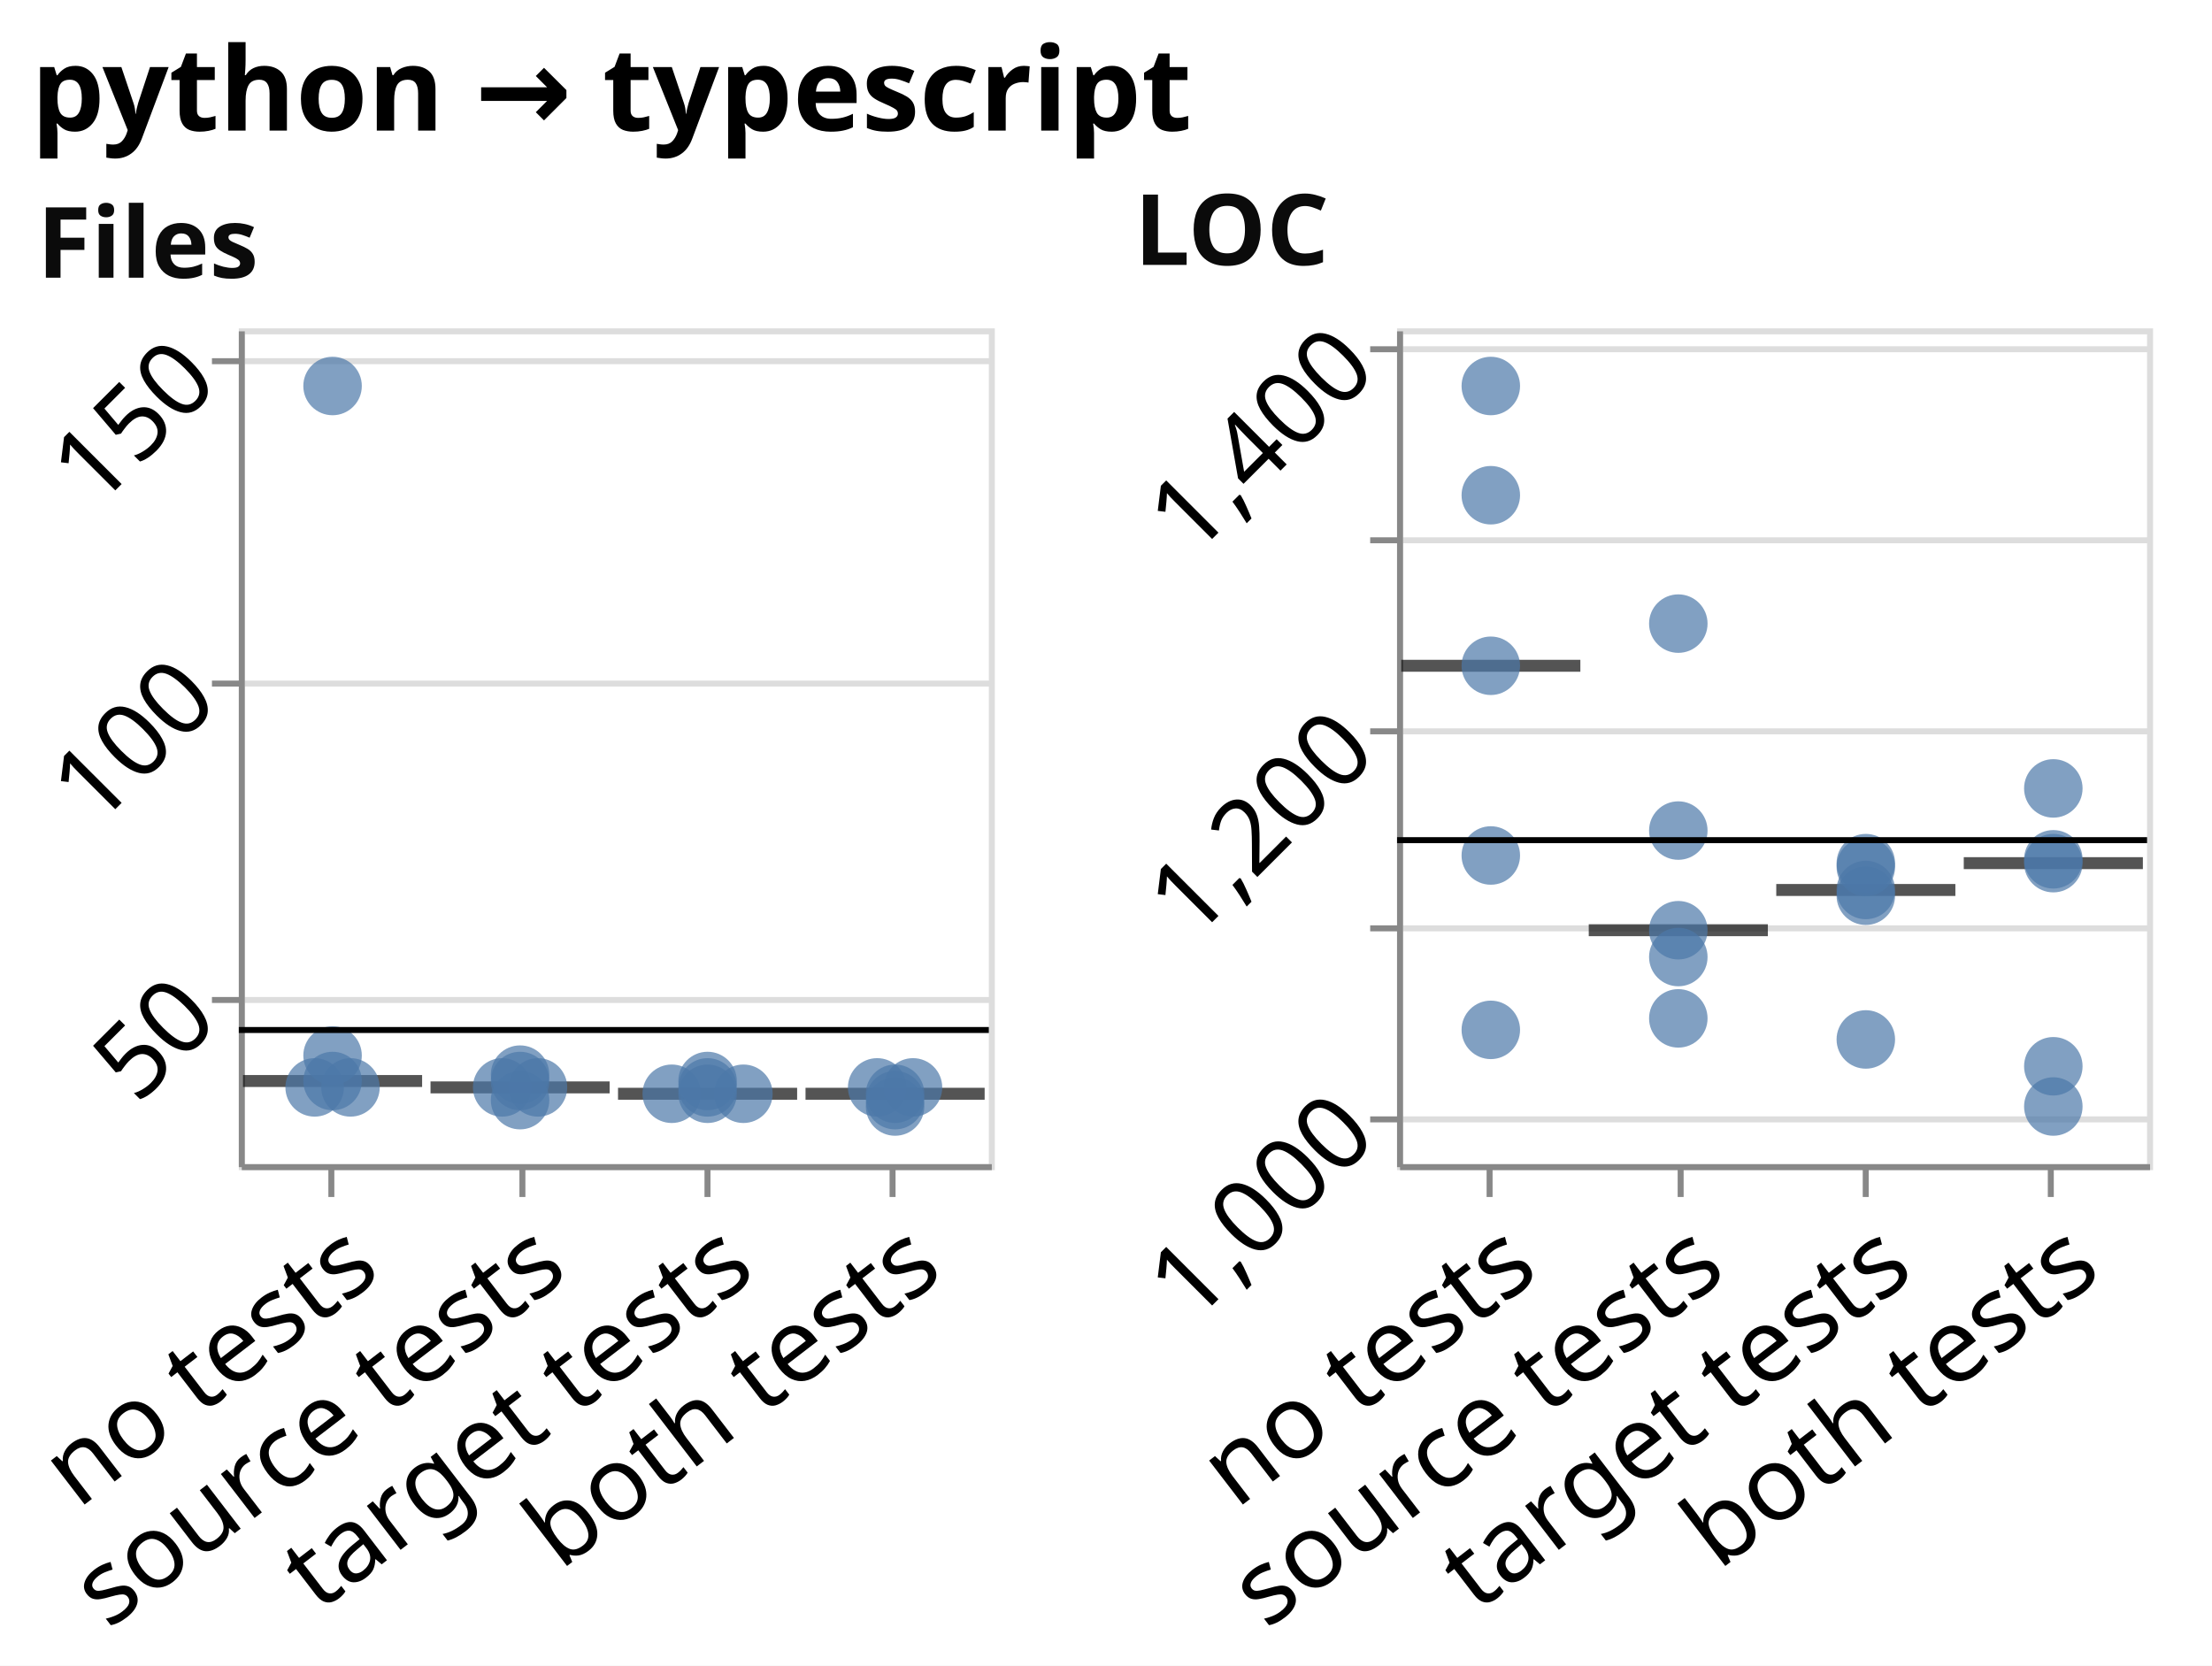
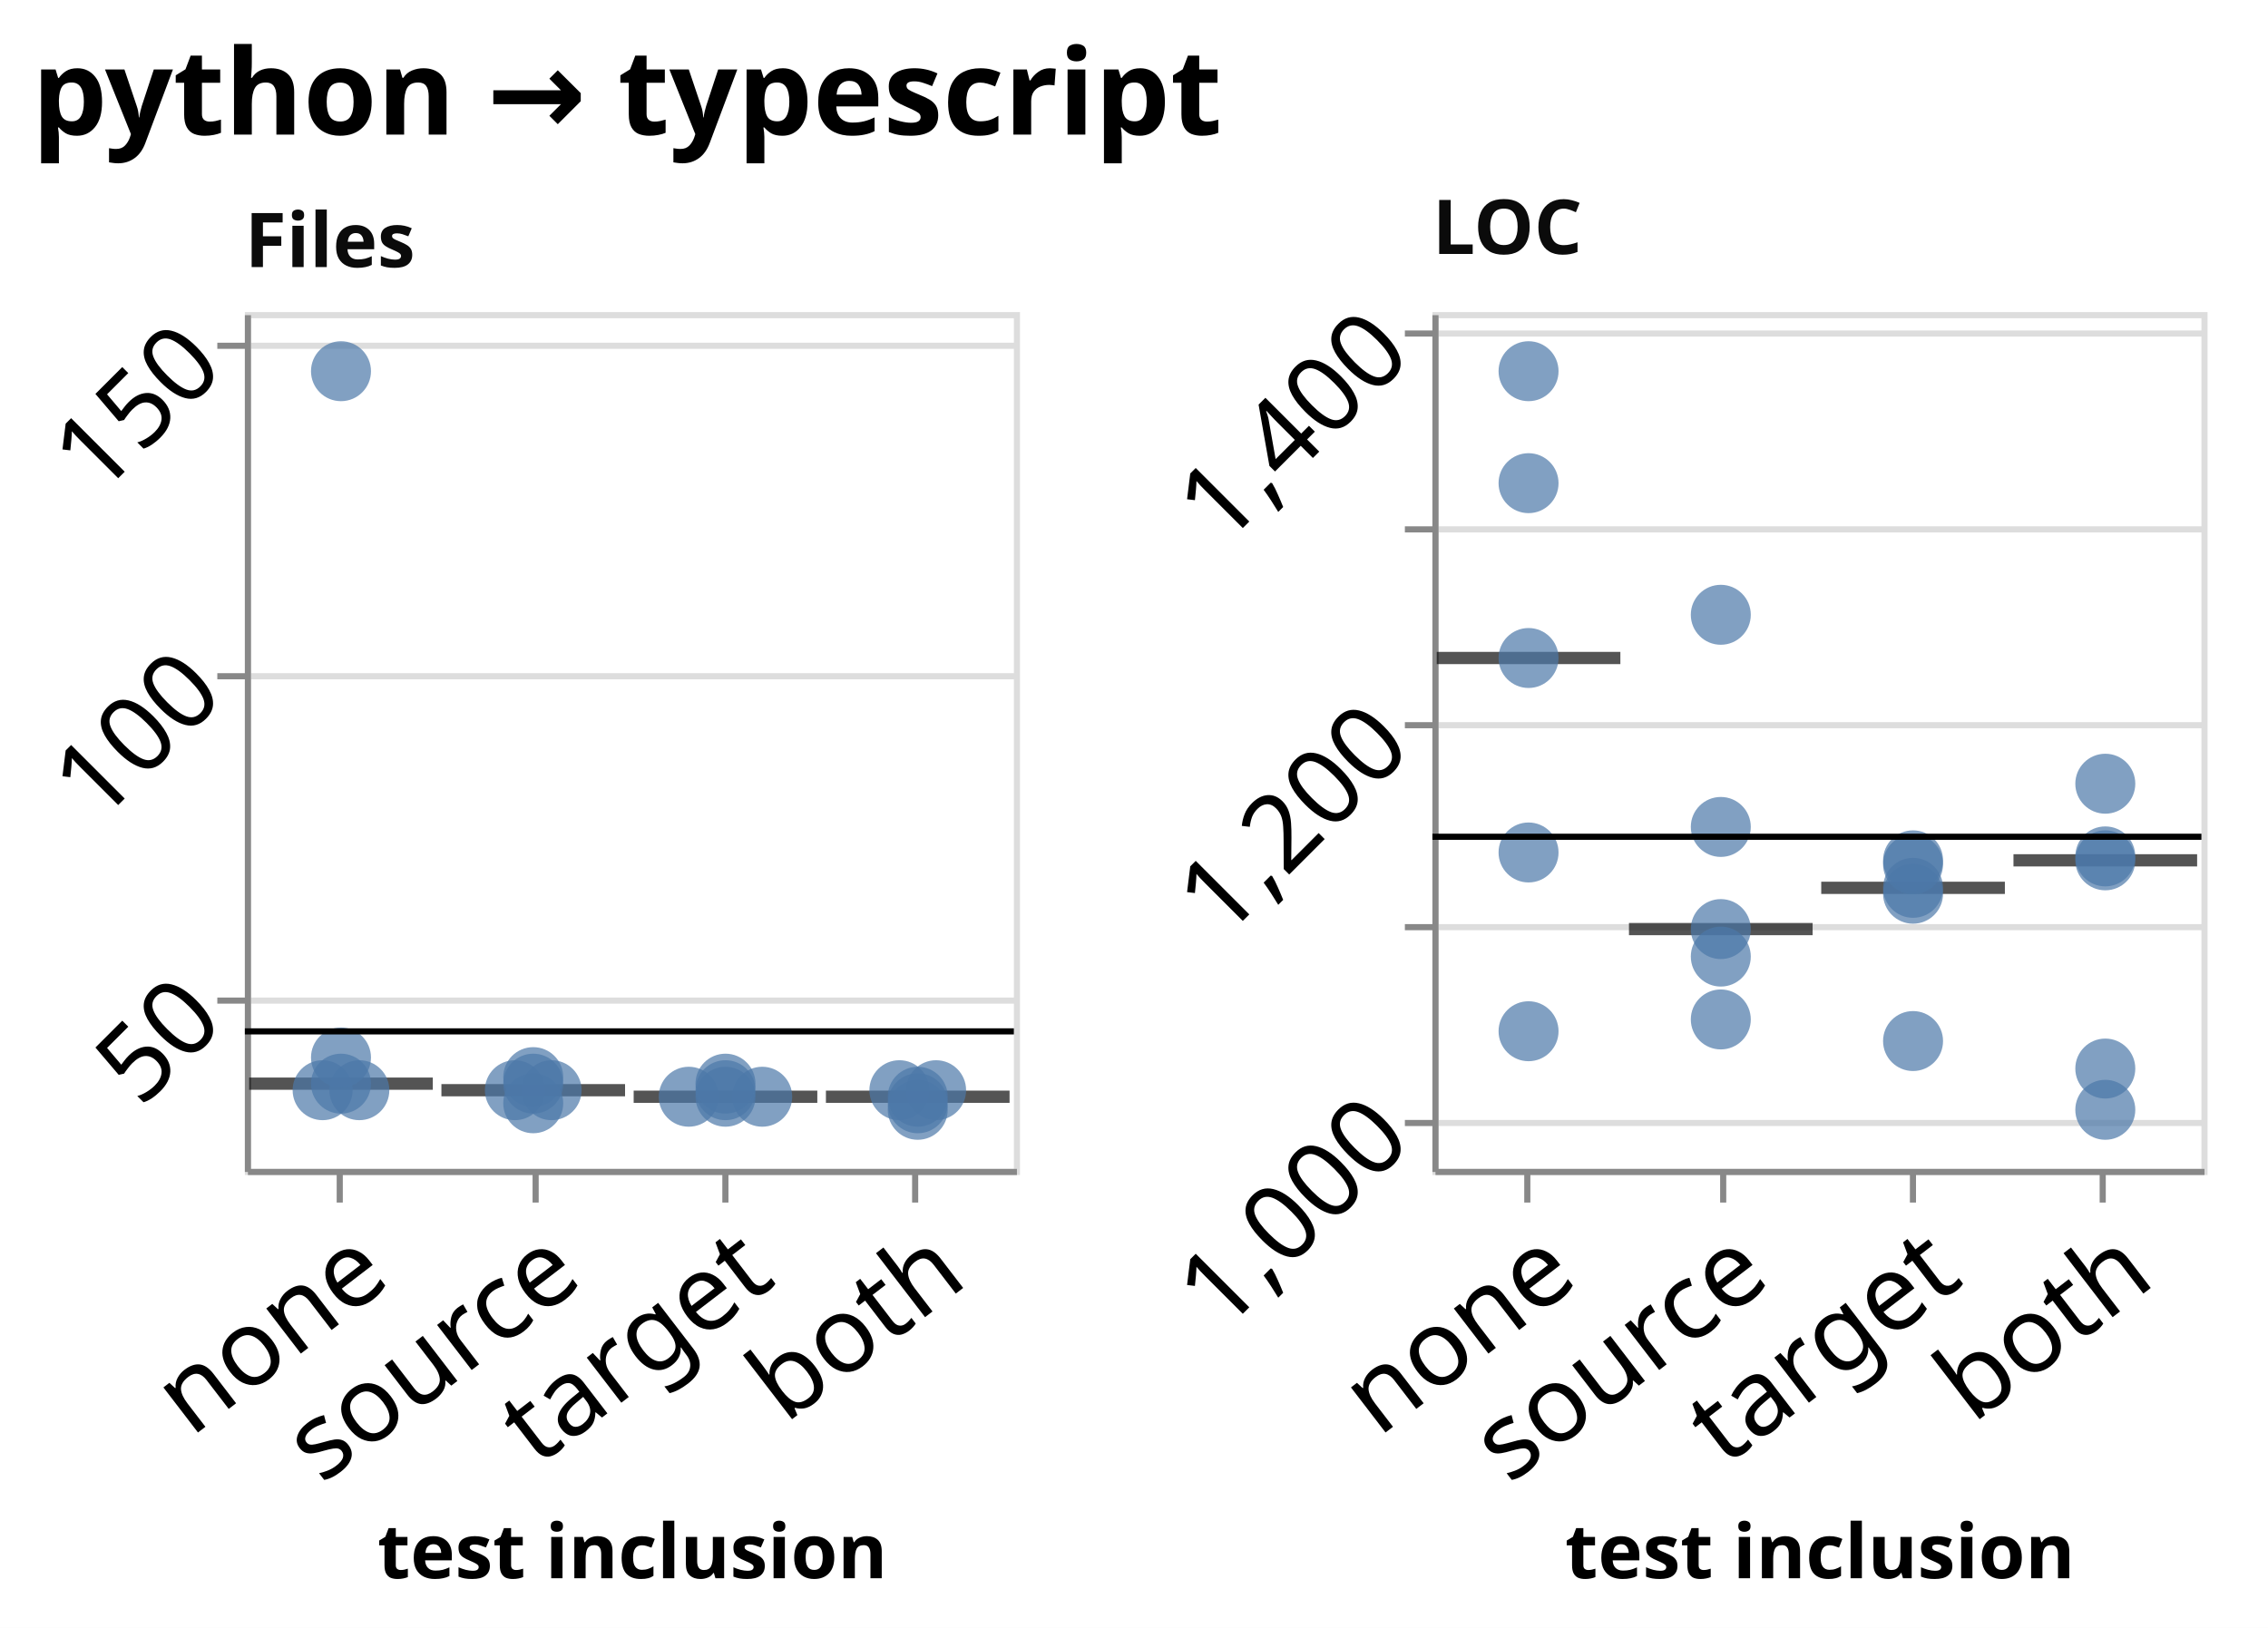
- <svg xmlns="http://www.w3.org/2000/svg" version="1.1" class="marks" width="370.5" height="279" viewBox="0 0 370.5 279">
-   <rect width="370.5" height="279" fill="white" />
-   <g fill="none" stroke-miterlimit="10" transform="translate(40,55)">
+ <svg xmlns="http://www.w3.org/2000/svg" version="1.1" class="marks" width="370.5" height="266" viewBox="0 0 370.5 266">
+   <rect width="370.5" height="266" fill="white" />
+   <g fill="none" stroke-miterlimit="10" transform="translate(40,51)">
    <g class="mark-group role-frame root" role="graphics-object" aria-roledescription="group mark container">
      <g transform="translate(0,0)">
        <path class="background" aria-hidden="true" d="M0,0h0v0h0Z" />
        <g>
          <g class="mark-group role-scope concat_0_group" role="graphics-object" aria-roledescription="group mark container">
            <g transform="translate(0,0)">
              <path class="background" aria-hidden="true" d="M0.5,0.5h125.625v140h-125.625Z" stroke="#ddd" />
              <g>
                <g class="mark-group role-axis" aria-hidden="true">
                  <g transform="translate(0.5,0.5)">
                    <path class="background" aria-hidden="true" d="M0,0h0v0h0Z" pointer-events="none" />
                    <g>
                      <g class="mark-rule role-axis-grid" pointer-events="none">
                        <line transform="translate(0,112)" x2="125.625" y2="0" stroke="#ddd" stroke-width="1" opacity="1" />
                        <line transform="translate(0,59)" x2="125.625" y2="0" stroke="#ddd" stroke-width="1" opacity="1" />
                        <line transform="translate(0,5)" x2="125.625" y2="0" stroke="#ddd" stroke-width="1" opacity="1" />
                      </g>
                    </g>
                    <path class="foreground" aria-hidden="true" d="" pointer-events="none" display="none" />
                  </g>
                </g>
-                 <g class="mark-group role-axis" role="graphics-symbol" aria-roledescription="axis" aria-label="X-axis for a discrete scale with 4 values: no tests, source tests, target tests, both tests">
+                 <g class="mark-group role-axis" role="graphics-symbol" aria-roledescription="axis" aria-label="X-axis titled 'test inclusion' for a discrete scale with 4 values: no tests, source tests, target tests, both tests">
                  <g transform="translate(0.5,140.5)">
                    <path class="background" aria-hidden="true" d="M0,0h0v0h0Z" pointer-events="none" />
                    <g>
                      <g class="mark-rule role-axis-tick" pointer-events="none">
                        <line transform="translate(15,0)" x2="0" y2="5" stroke="#888" stroke-width="1" opacity="1" />
                        <line transform="translate(47,0)" x2="0" y2="5" stroke="#888" stroke-width="1" opacity="1" />
                        <line transform="translate(78,0)" x2="0" y2="5" stroke="#888" stroke-width="1" opacity="1" />
                        <line transform="translate(109,0)" x2="0" y2="5" stroke="#888" stroke-width="1" opacity="1" />
                      </g>
                      <g class="mark-text role-axis-label" pointer-events="none">
-                         <text text-anchor="end" transform="translate(15.20312,7) rotate(-37.5) translate(0,14)" font-family="sans-serif" font-size="17.32px" fill="#000" opacity="1">no tests</text>
-                         <text text-anchor="end" transform="translate(46.60938,7) rotate(-37.5) translate(0,14)" font-family="sans-serif" font-size="17.32px" fill="#000" opacity="1">source tests</text>
-                         <text text-anchor="end" transform="translate(78.01562,7) rotate(-37.5) translate(0,14)" font-family="sans-serif" font-size="17.32px" fill="#000" opacity="1">target tests</text>
-                         <text text-anchor="end" transform="translate(109.4219,7) rotate(-37.5) translate(0,14)" font-family="sans-serif" font-size="17.32px" fill="#000" opacity="1">both tests</text>
+                         <text text-anchor="end" transform="translate(15.20312,7) rotate(-37.5) translate(0,14)" font-family="sans-serif" font-size="17.32px" fill="#000" opacity="1">none</text>
+                         <text text-anchor="end" transform="translate(46.60938,7) rotate(-37.5) translate(0,14)" font-family="sans-serif" font-size="17.32px" fill="#000" opacity="1">source</text>
+                         <text text-anchor="end" transform="translate(78.01562,7) rotate(-37.5) translate(0,14)" font-family="sans-serif" font-size="17.32px" fill="#000" opacity="1">target</text>
+                         <text text-anchor="end" transform="translate(109.4219,7) rotate(-37.5) translate(0,14)" font-family="sans-serif" font-size="17.32px" fill="#000" opacity="1">both</text>
                      </g>
                      <g class="mark-rule role-axis-domain" pointer-events="none">
                        <line transform="translate(0,0)" x2="125.625" y2="0" stroke="#888" stroke-width="1" opacity="1" />
+                       </g>
+                       <g class="mark-text role-axis-title" pointer-events="none">
+                         <text text-anchor="middle" transform="translate(62.8125,66.38757)" font-family="sans-serif" font-size="12.375px" font-weight="bold" fill="#000" opacity="1">test inclusion</text>
                      </g>
                    </g>
                    <path class="foreground" aria-hidden="true" d="" pointer-events="none" display="none" />
                  </g>
                </g>
                <g class="mark-group role-axis" role="graphics-symbol" aria-roledescription="axis" aria-label="Y-axis for a linear scale with values from 24 to 155">
                  <g transform="translate(0.5,0.5)">
                    <path class="background" aria-hidden="true" d="M0,0h0v0h0Z" pointer-events="none" />
                    <g>
                      <g class="mark-rule role-axis-tick" pointer-events="none">
                        <line transform="translate(0,112)" x2="-5" y2="0" stroke="#888" stroke-width="1" opacity="1" />
                        <line transform="translate(0,59)" x2="-5" y2="0" stroke="#888" stroke-width="1" opacity="1" />
                        <line transform="translate(0,5)" x2="-5" y2="0" stroke="#888" stroke-width="1" opacity="1" />
                      </g>
                      <g class="mark-text role-axis-label" pointer-events="none">
                        <text text-anchor="end" transform="translate(-7,112.188) rotate(-45) translate(0,5)" font-family="sans-serif" font-size="17.32px" fill="#000" opacity="1">50</text>
                        <text text-anchor="end" transform="translate(-7,58.78547) rotate(-45) translate(0,5)" font-family="sans-serif" font-size="17.32px" fill="#000" opacity="1">100</text>
                        <text text-anchor="end" transform="translate(-7,5.382972) rotate(-45) translate(0,5)" font-family="sans-serif" font-size="17.32px" fill="#000" opacity="1">150</text>
                      </g>
                      <g class="mark-rule role-axis-domain" pointer-events="none">
                        <line transform="translate(0,140)" x2="0" y2="-140" stroke="#888" stroke-width="1" opacity="1" />
                      </g>
                    </g>
                    <path class="foreground" aria-hidden="true" d="" pointer-events="none" display="none" />
                  </g>
                </g>
                <g class="mark-rect role-mark concat_0_layer_0_marks" role="graphics-object" aria-roledescription="rect mark container">
-                   <path aria-label="condition: no tests; Median of value: 37" role="graphics-symbol" aria-roledescription="tick" d="M0.703,125.073h30v2h-30Z" fill="#0b0b0b" opacity="0.7" />
-                   <path aria-label="condition: source tests; Median of value: 36" role="graphics-symbol" aria-roledescription="tick" d="M32.109,126.141h30v2h-30Z" fill="#0b0b0b" opacity="0.7" />
-                   <path aria-label="condition: target tests; Median of value: 35" role="graphics-symbol" aria-roledescription="tick" d="M63.516,127.209h30v2h-30Z" fill="#0b0b0b" opacity="0.7" />
-                   <path aria-label="condition: both tests; Median of value: 35" role="graphics-symbol" aria-roledescription="tick" d="M94.922,127.209h30v2h-30Z" fill="#0b0b0b" opacity="0.7" />
+                   <path aria-label="test inclusion: no tests; Median of value: 37" role="graphics-symbol" aria-roledescription="tick" d="M0.703,125.073h30v2h-30Z" fill="#0b0b0b" opacity="0.7" />
+                   <path aria-label="test inclusion: source tests; Median of value: 36" role="graphics-symbol" aria-roledescription="tick" d="M32.109,126.141h30v2h-30Z" fill="#0b0b0b" opacity="0.7" />
+                   <path aria-label="test inclusion: target tests; Median of value: 35" role="graphics-symbol" aria-roledescription="tick" d="M63.516,127.209h30v2h-30Z" fill="#0b0b0b" opacity="0.7" />
+                   <path aria-label="test inclusion: both tests; Median of value: 35" role="graphics-symbol" aria-roledescription="tick" d="M94.922,127.209h30v2h-30Z" fill="#0b0b0b" opacity="0.7" />
                </g>
                <g class="mark-symbol role-mark concat_0_layer_1_marks" role="graphics-object" aria-roledescription="symbol mark container">
-                   <path aria-label="condition: no tests; value: 36; nudge: −0.5" role="graphics-symbol" aria-roledescription="point" transform="translate(12.70312,127.1407)" d="M4.899,0A4.899,4.899,0,1,1,-4.899,0A4.899,4.899,0,1,1,4.899,0" fill="#4c78a8" stroke-width="2" opacity="0.7" />
-                   <path aria-label="condition: no tests; value: 36; nudge: 0.5" role="graphics-symbol" aria-roledescription="point" transform="translate(18.70312,127.1407)" d="M4.899,0A4.899,4.899,0,1,1,-4.899,0A4.899,4.899,0,1,1,4.899,0" fill="#4c78a8" stroke-width="2" opacity="0.7" />
-                   <path aria-label="condition: no tests; value: 146; nudge: 0" role="graphics-symbol" aria-roledescription="point" transform="translate(15.70312,9.655172)" d="M4.899,0A4.899,4.899,0,1,1,-4.899,0A4.899,4.899,0,1,1,4.899,0" fill="#4c78a8" stroke-width="2" opacity="0.7" />
-                   <path aria-label="condition: no tests; value: 41; nudge: 0" role="graphics-symbol" aria-roledescription="point" transform="translate(15.70312,121.8004)" d="M4.899,0A4.899,4.899,0,1,1,-4.899,0A4.899,4.899,0,1,1,4.899,0" fill="#4c78a8" stroke-width="2" opacity="0.7" />
-                   <path aria-label="condition: no tests; value: 37; nudge: 0" role="graphics-symbol" aria-roledescription="point" transform="translate(15.70312,126.0726)" d="M4.899,0A4.899,4.899,0,1,1,-4.899,0A4.899,4.899,0,1,1,4.899,0" fill="#4c78a8" stroke-width="2" opacity="0.7" />
-                   <path aria-label="condition: source tests; value: 36; nudge: −0.5" role="graphics-symbol" aria-roledescription="point" transform="translate(44.10938,127.1407)" d="M4.899,0A4.899,4.899,0,1,1,-4.899,0A4.899,4.899,0,1,1,4.899,0" fill="#4c78a8" stroke-width="2" opacity="0.7" />
-                   <path aria-label="condition: source tests; value: 36; nudge: 0.5" role="graphics-symbol" aria-roledescription="point" transform="translate(50.10938,127.1407)" d="M4.899,0A4.899,4.899,0,1,1,-4.899,0A4.899,4.899,0,1,1,4.899,0" fill="#4c78a8" stroke-width="2" opacity="0.7" />
-                   <path aria-label="condition: source tests; value: 38; nudge: 0" role="graphics-symbol" aria-roledescription="point" transform="translate(47.10938,125.0046)" d="M4.899,0A4.899,4.899,0,1,1,-4.899,0A4.899,4.899,0,1,1,4.899,0" fill="#4c78a8" stroke-width="2" opacity="0.7" />
-                   <path aria-label="condition: source tests; value: 34; nudge: 0" role="graphics-symbol" aria-roledescription="point" transform="translate(47.10938,129.2768)" d="M4.899,0A4.899,4.899,0,1,1,-4.899,0A4.899,4.899,0,1,1,4.899,0" fill="#4c78a8" stroke-width="2" opacity="0.7" />
-                   <path aria-label="condition: source tests; value: 37; nudge: 0" role="graphics-symbol" aria-roledescription="point" transform="translate(47.10938,126.0726)" d="M4.899,0A4.899,4.899,0,1,1,-4.899,0A4.899,4.899,0,1,1,4.899,0" fill="#4c78a8" stroke-width="2" opacity="0.7" />
-                   <path aria-label="condition: target tests; value: 35; nudge: −1" role="graphics-symbol" aria-roledescription="point" transform="translate(72.51562,128.2087)" d="M4.899,0A4.899,4.899,0,1,1,-4.899,0A4.899,4.899,0,1,1,4.899,0" fill="#4c78a8" stroke-width="2" opacity="0.7" />
-                   <path aria-label="condition: target tests; value: 35; nudge: 0" role="graphics-symbol" aria-roledescription="point" transform="translate(78.51562,128.2087)" d="M4.899,0A4.899,4.899,0,1,1,-4.899,0A4.899,4.899,0,1,1,4.899,0" fill="#4c78a8" stroke-width="2" opacity="0.7" />
-                   <path aria-label="condition: target tests; value: 35; nudge: 1" role="graphics-symbol" aria-roledescription="point" transform="translate(84.51562,128.2087)" d="M4.899,0A4.899,4.899,0,1,1,-4.899,0A4.899,4.899,0,1,1,4.899,0" fill="#4c78a8" stroke-width="2" opacity="0.7" />
-                   <path aria-label="condition: target tests; value: 36; nudge: 0" role="graphics-symbol" aria-roledescription="point" transform="translate(78.51562,127.1407)" d="M4.899,0A4.899,4.899,0,1,1,-4.899,0A4.899,4.899,0,1,1,4.899,0" fill="#4c78a8" stroke-width="2" opacity="0.7" />
-                   <path aria-label="condition: target tests; value: 37; nudge: 0" role="graphics-symbol" aria-roledescription="point" transform="translate(78.51562,126.0726)" d="M4.899,0A4.899,4.899,0,1,1,-4.899,0A4.899,4.899,0,1,1,4.899,0" fill="#4c78a8" stroke-width="2" opacity="0.7" />
-                   <path aria-label="condition: both tests; value: 33; nudge: 0" role="graphics-symbol" aria-roledescription="point" transform="translate(109.9219,130.3448)" d="M4.899,0A4.899,4.899,0,1,1,-4.899,0A4.899,4.899,0,1,1,4.899,0" fill="#4c78a8" stroke-width="2" opacity="0.7" />
-                   <path aria-label="condition: both tests; value: 36; nudge: −0.5" role="graphics-symbol" aria-roledescription="point" transform="translate(106.9219,127.1407)" d="M4.899,0A4.899,4.899,0,1,1,-4.899,0A4.899,4.899,0,1,1,4.899,0" fill="#4c78a8" stroke-width="2" opacity="0.7" />
-                   <path aria-label="condition: both tests; value: 36; nudge: 0.5" role="graphics-symbol" aria-roledescription="point" transform="translate(112.9219,127.1407)" d="M4.899,0A4.899,4.899,0,1,1,-4.899,0A4.899,4.899,0,1,1,4.899,0" fill="#4c78a8" stroke-width="2" opacity="0.7" />
-                   <path aria-label="condition: both tests; value: 34; nudge: 0" role="graphics-symbol" aria-roledescription="point" transform="translate(109.9219,129.2768)" d="M4.899,0A4.899,4.899,0,1,1,-4.899,0A4.899,4.899,0,1,1,4.899,0" fill="#4c78a8" stroke-width="2" opacity="0.7" />
-                   <path aria-label="condition: both tests; value: 35; nudge: 0" role="graphics-symbol" aria-roledescription="point" transform="translate(109.9219,128.2087)" d="M4.899,0A4.899,4.899,0,1,1,-4.899,0A4.899,4.899,0,1,1,4.899,0" fill="#4c78a8" stroke-width="2" opacity="0.7" />
+                   <path aria-label="test inclusion: no tests; value: 36; nudge: −0.5" role="graphics-symbol" aria-roledescription="point" transform="translate(12.70312,127.1407)" d="M4.899,0A4.899,4.899,0,1,1,-4.899,0A4.899,4.899,0,1,1,4.899,0" fill="#4c78a8" stroke-width="2" opacity="0.7" />
+                   <path aria-label="test inclusion: no tests; value: 36; nudge: 0.5" role="graphics-symbol" aria-roledescription="point" transform="translate(18.70312,127.1407)" d="M4.899,0A4.899,4.899,0,1,1,-4.899,0A4.899,4.899,0,1,1,4.899,0" fill="#4c78a8" stroke-width="2" opacity="0.7" />
+                   <path aria-label="test inclusion: no tests; value: 146; nudge: 0" role="graphics-symbol" aria-roledescription="point" transform="translate(15.70312,9.655172)" d="M4.899,0A4.899,4.899,0,1,1,-4.899,0A4.899,4.899,0,1,1,4.899,0" fill="#4c78a8" stroke-width="2" opacity="0.7" />
+                   <path aria-label="test inclusion: no tests; value: 41; nudge: 0" role="graphics-symbol" aria-roledescription="point" transform="translate(15.70312,121.8004)" d="M4.899,0A4.899,4.899,0,1,1,-4.899,0A4.899,4.899,0,1,1,4.899,0" fill="#4c78a8" stroke-width="2" opacity="0.7" />
+                   <path aria-label="test inclusion: no tests; value: 37; nudge: 0" role="graphics-symbol" aria-roledescription="point" transform="translate(15.70312,126.0726)" d="M4.899,0A4.899,4.899,0,1,1,-4.899,0A4.899,4.899,0,1,1,4.899,0" fill="#4c78a8" stroke-width="2" opacity="0.7" />
+                   <path aria-label="test inclusion: source tests; value: 36; nudge: −0.5" role="graphics-symbol" aria-roledescription="point" transform="translate(44.10938,127.1407)" d="M4.899,0A4.899,4.899,0,1,1,-4.899,0A4.899,4.899,0,1,1,4.899,0" fill="#4c78a8" stroke-width="2" opacity="0.7" />
+                   <path aria-label="test inclusion: source tests; value: 36; nudge: 0.5" role="graphics-symbol" aria-roledescription="point" transform="translate(50.10938,127.1407)" d="M4.899,0A4.899,4.899,0,1,1,-4.899,0A4.899,4.899,0,1,1,4.899,0" fill="#4c78a8" stroke-width="2" opacity="0.7" />
+                   <path aria-label="test inclusion: source tests; value: 38; nudge: 0" role="graphics-symbol" aria-roledescription="point" transform="translate(47.10938,125.0046)" d="M4.899,0A4.899,4.899,0,1,1,-4.899,0A4.899,4.899,0,1,1,4.899,0" fill="#4c78a8" stroke-width="2" opacity="0.7" />
+                   <path aria-label="test inclusion: source tests; value: 34; nudge: 0" role="graphics-symbol" aria-roledescription="point" transform="translate(47.10938,129.2768)" d="M4.899,0A4.899,4.899,0,1,1,-4.899,0A4.899,4.899,0,1,1,4.899,0" fill="#4c78a8" stroke-width="2" opacity="0.7" />
+                   <path aria-label="test inclusion: source tests; value: 37; nudge: 0" role="graphics-symbol" aria-roledescription="point" transform="translate(47.10938,126.0726)" d="M4.899,0A4.899,4.899,0,1,1,-4.899,0A4.899,4.899,0,1,1,4.899,0" fill="#4c78a8" stroke-width="2" opacity="0.7" />
+                   <path aria-label="test inclusion: target tests; value: 35; nudge: −1" role="graphics-symbol" aria-roledescription="point" transform="translate(72.51562,128.2087)" d="M4.899,0A4.899,4.899,0,1,1,-4.899,0A4.899,4.899,0,1,1,4.899,0" fill="#4c78a8" stroke-width="2" opacity="0.7" />
+                   <path aria-label="test inclusion: target tests; value: 35; nudge: 0" role="graphics-symbol" aria-roledescription="point" transform="translate(78.51562,128.2087)" d="M4.899,0A4.899,4.899,0,1,1,-4.899,0A4.899,4.899,0,1,1,4.899,0" fill="#4c78a8" stroke-width="2" opacity="0.7" />
+                   <path aria-label="test inclusion: target tests; value: 35; nudge: 1" role="graphics-symbol" aria-roledescription="point" transform="translate(84.51562,128.2087)" d="M4.899,0A4.899,4.899,0,1,1,-4.899,0A4.899,4.899,0,1,1,4.899,0" fill="#4c78a8" stroke-width="2" opacity="0.7" />
+                   <path aria-label="test inclusion: target tests; value: 36; nudge: 0" role="graphics-symbol" aria-roledescription="point" transform="translate(78.51562,127.1407)" d="M4.899,0A4.899,4.899,0,1,1,-4.899,0A4.899,4.899,0,1,1,4.899,0" fill="#4c78a8" stroke-width="2" opacity="0.7" />
+                   <path aria-label="test inclusion: target tests; value: 37; nudge: 0" role="graphics-symbol" aria-roledescription="point" transform="translate(78.51562,126.0726)" d="M4.899,0A4.899,4.899,0,1,1,-4.899,0A4.899,4.899,0,1,1,4.899,0" fill="#4c78a8" stroke-width="2" opacity="0.7" />
+                   <path aria-label="test inclusion: both tests; value: 33; nudge: 0" role="graphics-symbol" aria-roledescription="point" transform="translate(109.9219,130.3448)" d="M4.899,0A4.899,4.899,0,1,1,-4.899,0A4.899,4.899,0,1,1,4.899,0" fill="#4c78a8" stroke-width="2" opacity="0.7" />
+                   <path aria-label="test inclusion: both tests; value: 36; nudge: −0.5" role="graphics-symbol" aria-roledescription="point" transform="translate(106.9219,127.1407)" d="M4.899,0A4.899,4.899,0,1,1,-4.899,0A4.899,4.899,0,1,1,4.899,0" fill="#4c78a8" stroke-width="2" opacity="0.7" />
+                   <path aria-label="test inclusion: both tests; value: 36; nudge: 0.5" role="graphics-symbol" aria-roledescription="point" transform="translate(112.9219,127.1407)" d="M4.899,0A4.899,4.899,0,1,1,-4.899,0A4.899,4.899,0,1,1,4.899,0" fill="#4c78a8" stroke-width="2" opacity="0.7" />
+                   <path aria-label="test inclusion: both tests; value: 34; nudge: 0" role="graphics-symbol" aria-roledescription="point" transform="translate(109.9219,129.2768)" d="M4.899,0A4.899,4.899,0,1,1,-4.899,0A4.899,4.899,0,1,1,4.899,0" fill="#4c78a8" stroke-width="2" opacity="0.7" />
+                   <path aria-label="test inclusion: both tests; value: 35; nudge: 0" role="graphics-symbol" aria-roledescription="point" transform="translate(109.9219,128.2087)" d="M4.899,0A4.899,4.899,0,1,1,-4.899,0A4.899,4.899,0,1,1,4.899,0" fill="#4c78a8" stroke-width="2" opacity="0.7" />
                </g>
                <g class="mark-rule role-mark concat_0_layer_2_marks" role="graphics-object" aria-roledescription="rule mark container">
                  <line aria-label="Median of reference: 45" role="graphics-symbol" aria-roledescription="rule mark" transform="translate(125.625,117.5282)" x2="-125.625" y2="0" stroke="black" />
                </g>
                <g class="mark-group role-title">
-                   <g transform="translate(-33.7977,-21.48099)">
+                   <g transform="translate(-33.7977,-17.35599)">
                    <path class="background" aria-hidden="true" d="M0,0h0v0h0Z" pointer-events="none" />
                    <g>
                      <g class="mark-text role-title-text" role="graphics-symbol" aria-roledescription="title" aria-label="Title text 'Files'" pointer-events="none">
-                         <text text-anchor="start" transform="translate(0,13)" font-family="sans-serif" font-size="16.5px" font-weight="bold" fill="#0b0b0b" opacity="1">Files</text>
+                         <text text-anchor="start" transform="translate(33.7977,10)" font-family="sans-serif" font-size="12.375px" font-weight="bold" fill="#0b0b0b" opacity="1">Files</text>
                      </g>
                    </g>
                    <path class="foreground" aria-hidden="true" d="" pointer-events="none" display="none" />
                  </g>
                </g>
              </g>
              <path class="foreground" aria-hidden="true" d="" display="none" />
            </g>
          </g>
          <g class="mark-group role-scope concat_1_group" role="graphics-object" aria-roledescription="group mark container">
            <g transform="translate(194,0)">
              <path class="background" aria-hidden="true" d="M0.5,0.5h125.625v140h-125.625Z" stroke="#ddd" />
              <g>
                <g class="mark-group role-axis" aria-hidden="true">
                  <g transform="translate(0.5,0.5)">
                    <path class="background" aria-hidden="true" d="M0,0h0v0h0Z" pointer-events="none" />
                    <g>
                      <g class="mark-rule role-axis-grid" pointer-events="none">
                        <line transform="translate(0,132)" x2="125.625" y2="0" stroke="#ddd" stroke-width="1" opacity="1" />
                        <line transform="translate(0,100)" x2="125.625" y2="0" stroke="#ddd" stroke-width="1" opacity="1" />
                        <line transform="translate(0,67)" x2="125.625" y2="0" stroke="#ddd" stroke-width="1" opacity="1" />
                        <line transform="translate(0,35)" x2="125.625" y2="0" stroke="#ddd" stroke-width="1" opacity="1" />
                        <line transform="translate(0,3)" x2="125.625" y2="0" stroke="#ddd" stroke-width="1" opacity="1" />
                      </g>
                    </g>
                    <path class="foreground" aria-hidden="true" d="" pointer-events="none" display="none" />
                  </g>
                </g>
-                 <g class="mark-group role-axis" role="graphics-symbol" aria-roledescription="axis" aria-label="X-axis for a discrete scale with 4 values: no tests, source tests, target tests, both tests">
+                 <g class="mark-group role-axis" role="graphics-symbol" aria-roledescription="axis" aria-label="X-axis titled 'test inclusion' for a discrete scale with 4 values: no tests, source tests, target tests, both tests">
                  <g transform="translate(0.5,140.5)">
                    <path class="background" aria-hidden="true" d="M0,0h0v0h0Z" pointer-events="none" />
                    <g>
                      <g class="mark-rule role-axis-tick" pointer-events="none">
                        <line transform="translate(15,0)" x2="0" y2="5" stroke="#888" stroke-width="1" opacity="1" />
                        <line transform="translate(47,0)" x2="0" y2="5" stroke="#888" stroke-width="1" opacity="1" />
                        <line transform="translate(78,0)" x2="0" y2="5" stroke="#888" stroke-width="1" opacity="1" />
                        <line transform="translate(109,0)" x2="0" y2="5" stroke="#888" stroke-width="1" opacity="1" />
                      </g>
                      <g class="mark-text role-axis-label" pointer-events="none">
-                         <text text-anchor="end" transform="translate(15.20312,7) rotate(-37.5) translate(0,14)" font-family="sans-serif" font-size="17.32px" fill="#000" opacity="1">no tests</text>
-                         <text text-anchor="end" transform="translate(46.60938,7) rotate(-37.5) translate(0,14)" font-family="sans-serif" font-size="17.32px" fill="#000" opacity="1">source tests</text>
-                         <text text-anchor="end" transform="translate(78.01562,7) rotate(-37.5) translate(0,14)" font-family="sans-serif" font-size="17.32px" fill="#000" opacity="1">target tests</text>
-                         <text text-anchor="end" transform="translate(109.4219,7) rotate(-37.5) translate(0,14)" font-family="sans-serif" font-size="17.32px" fill="#000" opacity="1">both tests</text>
+                         <text text-anchor="end" transform="translate(15.20312,7) rotate(-37.5) translate(0,14)" font-family="sans-serif" font-size="17.32px" fill="#000" opacity="1">none</text>
+                         <text text-anchor="end" transform="translate(46.60938,7) rotate(-37.5) translate(0,14)" font-family="sans-serif" font-size="17.32px" fill="#000" opacity="1">source</text>
+                         <text text-anchor="end" transform="translate(78.01562,7) rotate(-37.5) translate(0,14)" font-family="sans-serif" font-size="17.32px" fill="#000" opacity="1">target</text>
+                         <text text-anchor="end" transform="translate(109.4219,7) rotate(-37.5) translate(0,14)" font-family="sans-serif" font-size="17.32px" fill="#000" opacity="1">both</text>
                      </g>
                      <g class="mark-rule role-axis-domain" pointer-events="none">
                        <line transform="translate(0,0)" x2="125.625" y2="0" stroke="#888" stroke-width="1" opacity="1" />
+                       </g>
+                       <g class="mark-text role-axis-title" pointer-events="none">
+                         <text text-anchor="middle" transform="translate(62.8125,66.38757)" font-family="sans-serif" font-size="12.375px" font-weight="bold" fill="#000" opacity="1">test inclusion</text>
                      </g>
                    </g>
                    <path class="foreground" aria-hidden="true" d="" pointer-events="none" display="none" />
                  </g>
                </g>
                <g class="mark-group role-axis" role="graphics-symbol" aria-roledescription="axis" aria-label="Y-axis for a linear scale with values from 974 to 1,410">
                  <g transform="translate(0.5,0.5)">
                    <path class="background" aria-hidden="true" d="M0,0h0v0h0Z" pointer-events="none" />
                    <g>
                      <g class="mark-rule role-axis-tick" pointer-events="none">
                        <line transform="translate(0,132)" x2="-5" y2="0" stroke="#888" stroke-width="1" opacity="1" />
                        <line transform="translate(0,100)" x2="-5" y2="0" stroke="#888" stroke-width="1" opacity="1" />
                        <line transform="translate(0,67)" x2="-5" y2="0" stroke="#888" stroke-width="1" opacity="1" />
                        <line transform="translate(0,35)" x2="-5" y2="0" stroke="#888" stroke-width="1" opacity="1" />
                        <line transform="translate(0,3)" x2="-5" y2="0" stroke="#888" stroke-width="1" opacity="1" />
                      </g>
                      <g class="mark-text role-axis-label" pointer-events="none">
                        <text text-anchor="end" transform="translate(-7,131.6288) rotate(-45) translate(0,5)" font-family="sans-serif" font-size="17.32px" fill="#000" opacity="1">1,000</text>
                        <text text-anchor="end" transform="translate(-7,99.53045) rotate(-45) translate(0,5)" font-family="sans-serif" font-size="17.32px" fill="#000" opacity="0">1,100</text>
                        <text text-anchor="end" transform="translate(-7,67.43213) rotate(-45) translate(0,5)" font-family="sans-serif" font-size="17.32px" fill="#000" opacity="1">1,200</text>
                        <text text-anchor="end" transform="translate(-7,35.33382) rotate(-45) translate(0,5)" font-family="sans-serif" font-size="17.32px" fill="#000" opacity="0">1,300</text>
                        <text text-anchor="end" transform="translate(-7,3.23551) rotate(-45) translate(0,5)" font-family="sans-serif" font-size="17.32px" fill="#000" opacity="1">1,400</text>
                      </g>
                      <g class="mark-rule role-axis-domain" pointer-events="none">
                        <line transform="translate(0,140)" x2="0" y2="-140" stroke="#888" stroke-width="1" opacity="1" />
                      </g>
                    </g>
                    <path class="foreground" aria-hidden="true" d="" pointer-events="none" display="none" />
                  </g>
                </g>
                <g class="mark-rect role-mark concat_1_layer_0_marks" role="graphics-object" aria-roledescription="rect mark container">
-                   <path aria-label="condition: no tests; Median of value: 1234" role="graphics-symbol" aria-roledescription="tick" d="M0.703,55.519h30v2h-30Z" fill="#0b0b0b" opacity="0.7" />
-                   <path aria-label="condition: source tests; Median of value: 1096" role="graphics-symbol" aria-roledescription="tick" d="M32.109,99.814h30v2h-30Z" fill="#0b0b0b" opacity="0.7" />
-                   <path aria-label="condition: target tests; Median of value: 1117" role="graphics-symbol" aria-roledescription="tick" d="M63.516,93.074h30v2h-30Z" fill="#0b0b0b" opacity="0.7" />
-                   <path aria-label="condition: both tests; Median of value: 1131" role="graphics-symbol" aria-roledescription="tick" d="M94.922,88.58h30v2h-30Z" fill="#0b0b0b" opacity="0.7" />
+                   <path aria-label="test inclusion: no tests; Median of value: 1234" role="graphics-symbol" aria-roledescription="tick" d="M0.703,55.519h30v2h-30Z" fill="#0b0b0b" opacity="0.7" />
+                   <path aria-label="test inclusion: source tests; Median of value: 1096" role="graphics-symbol" aria-roledescription="tick" d="M32.109,99.814h30v2h-30Z" fill="#0b0b0b" opacity="0.7" />
+                   <path aria-label="test inclusion: target tests; Median of value: 1117" role="graphics-symbol" aria-roledescription="tick" d="M63.516,93.074h30v2h-30Z" fill="#0b0b0b" opacity="0.7" />
+                   <path aria-label="test inclusion: both tests; Median of value: 1131" role="graphics-symbol" aria-roledescription="tick" d="M94.922,88.58h30v2h-30Z" fill="#0b0b0b" opacity="0.7" />
                </g>
                <g class="mark-symbol role-mark concat_1_layer_1_marks" role="graphics-object" aria-roledescription="symbol mark container">
-                   <path aria-label="condition: no tests; value: 1044; nudge: 0" role="graphics-symbol" aria-roledescription="point" transform="translate(15.70312,117.5055)" d="M4.899,0A4.899,4.899,0,1,1,-4.899,0A4.899,4.899,0,1,1,4.899,0" fill="#4c78a8" stroke-width="2" opacity="0.7" />
-                   <path aria-label="condition: no tests; value: 1380; nudge: 0" role="graphics-symbol" aria-roledescription="point" transform="translate(15.70312,9.655172)" d="M4.899,0A4.899,4.899,0,1,1,-4.899,0A4.899,4.899,0,1,1,4.899,0" fill="#4c78a8" stroke-width="2" opacity="0.7" />
-                   <path aria-label="condition: no tests; value: 1323; nudge: 0" role="graphics-symbol" aria-roledescription="point" transform="translate(15.70312,27.95121)" d="M4.899,0A4.899,4.899,0,1,1,-4.899,0A4.899,4.899,0,1,1,4.899,0" fill="#4c78a8" stroke-width="2" opacity="0.7" />
-                   <path aria-label="condition: no tests; value: 1135; nudge: 0" role="graphics-symbol" aria-roledescription="point" transform="translate(15.70312,88.29604)" d="M4.899,0A4.899,4.899,0,1,1,-4.899,0A4.899,4.899,0,1,1,4.899,0" fill="#4c78a8" stroke-width="2" opacity="0.7" />
-                   <path aria-label="condition: no tests; value: 1234; nudge: 0" role="graphics-symbol" aria-roledescription="point" transform="translate(15.70312,56.51871)" d="M4.899,0A4.899,4.899,0,1,1,-4.899,0A4.899,4.899,0,1,1,4.899,0" fill="#4c78a8" stroke-width="2" opacity="0.7" />
-                   <path aria-label="condition: source tests; value: 1096; nudge: 0" role="graphics-symbol" aria-roledescription="point" transform="translate(47.10938,100.8144)" d="M4.899,0A4.899,4.899,0,1,1,-4.899,0A4.899,4.899,0,1,1,4.899,0" fill="#4c78a8" stroke-width="2" opacity="0.7" />
-                   <path aria-label="condition: source tests; value: 1256; nudge: 0" role="graphics-symbol" aria-roledescription="point" transform="translate(47.10938,49.45708)" d="M4.899,0A4.899,4.899,0,1,1,-4.899,0A4.899,4.899,0,1,1,4.899,0" fill="#4c78a8" stroke-width="2" opacity="0.7" />
-                   <path aria-label="condition: source tests; value: 1050; nudge: 0" role="graphics-symbol" aria-roledescription="point" transform="translate(47.10938,115.5796)" d="M4.899,0A4.899,4.899,0,1,1,-4.899,0A4.899,4.899,0,1,1,4.899,0" fill="#4c78a8" stroke-width="2" opacity="0.7" />
-                   <path aria-label="condition: source tests; value: 1148; nudge: 0" role="graphics-symbol" aria-roledescription="point" transform="translate(47.10938,84.12326)" d="M4.899,0A4.899,4.899,0,1,1,-4.899,0A4.899,4.899,0,1,1,4.899,0" fill="#4c78a8" stroke-width="2" opacity="0.7" />
-                   <path aria-label="condition: source tests; value: 1082; nudge: 0" role="graphics-symbol" aria-roledescription="point" transform="translate(47.10938,105.3081)" d="M4.899,0A4.899,4.899,0,1,1,-4.899,0A4.899,4.899,0,1,1,4.899,0" fill="#4c78a8" stroke-width="2" opacity="0.7" />
-                   <path aria-label="condition: target tests; value: 1117; nudge: 0" role="graphics-symbol" aria-roledescription="point" transform="translate(78.51562,94.07373)" d="M4.899,0A4.899,4.899,0,1,1,-4.899,0A4.899,4.899,0,1,1,4.899,0" fill="#4c78a8" stroke-width="2" opacity="0.7" />
-                   <path aria-label="condition: target tests; value: 1114; nudge: 0" role="graphics-symbol" aria-roledescription="point" transform="translate(78.51562,95.03668)" d="M4.899,0A4.899,4.899,0,1,1,-4.899,0A4.899,4.899,0,1,1,4.899,0" fill="#4c78a8" stroke-width="2" opacity="0.7" />
-                   <path aria-label="condition: target tests; value: 1131; nudge: 0" role="graphics-symbol" aria-roledescription="point" transform="translate(78.51562,89.57997)" d="M4.899,0A4.899,4.899,0,1,1,-4.899,0A4.899,4.899,0,1,1,4.899,0" fill="#4c78a8" stroke-width="2" opacity="0.7" />
-                   <path aria-label="condition: target tests; value: 1129; nudge: 0" role="graphics-symbol" aria-roledescription="point" transform="translate(78.51562,90.22194)" d="M4.899,0A4.899,4.899,0,1,1,-4.899,0A4.899,4.899,0,1,1,4.899,0" fill="#4c78a8" stroke-width="2" opacity="0.7" />
-                   <path aria-label="condition: target tests; value: 1039; nudge: 0" role="graphics-symbol" aria-roledescription="point" transform="translate(78.51562,119.1104)" d="M4.899,0A4.899,4.899,0,1,1,-4.899,0A4.899,4.899,0,1,1,4.899,0" fill="#4c78a8" stroke-width="2" opacity="0.7" />
-                   <path aria-label="condition: both tests; value: 1131; nudge: 0" role="graphics-symbol" aria-roledescription="point" transform="translate(109.9219,89.57997)" d="M4.899,0A4.899,4.899,0,1,1,-4.899,0A4.899,4.899,0,1,1,4.899,0" fill="#4c78a8" stroke-width="2" opacity="0.7" />
-                   <path aria-label="condition: both tests; value: 1170; nudge: 0" role="graphics-symbol" aria-roledescription="point" transform="translate(109.9219,77.06163)" d="M4.899,0A4.899,4.899,0,1,1,-4.899,0A4.899,4.899,0,1,1,4.899,0" fill="#4c78a8" stroke-width="2" opacity="0.7" />
-                   <path aria-label="condition: both tests; value: 1004; nudge: 0" role="graphics-symbol" aria-roledescription="point" transform="translate(109.9219,130.3448)" d="M4.899,0A4.899,4.899,0,1,1,-4.899,0A4.899,4.899,0,1,1,4.899,0" fill="#4c78a8" stroke-width="2" opacity="0.7" />
-                   <path aria-label="condition: both tests; value: 1133; nudge: 0" role="graphics-symbol" aria-roledescription="point" transform="translate(109.9219,88.938)" d="M4.899,0A4.899,4.899,0,1,1,-4.899,0A4.899,4.899,0,1,1,4.899,0" fill="#4c78a8" stroke-width="2" opacity="0.7" />
-                   <path aria-label="condition: both tests; value: 1025; nudge: 0" role="graphics-symbol" aria-roledescription="point" transform="translate(109.9219,123.6042)" d="M4.899,0A4.899,4.899,0,1,1,-4.899,0A4.899,4.899,0,1,1,4.899,0" fill="#4c78a8" stroke-width="2" opacity="0.7" />
+                   <path aria-label="test inclusion: no tests; value: 1044; nudge: 0" role="graphics-symbol" aria-roledescription="point" transform="translate(15.70312,117.5055)" d="M4.899,0A4.899,4.899,0,1,1,-4.899,0A4.899,4.899,0,1,1,4.899,0" fill="#4c78a8" stroke-width="2" opacity="0.7" />
+                   <path aria-label="test inclusion: no tests; value: 1380; nudge: 0" role="graphics-symbol" aria-roledescription="point" transform="translate(15.70312,9.655172)" d="M4.899,0A4.899,4.899,0,1,1,-4.899,0A4.899,4.899,0,1,1,4.899,0" fill="#4c78a8" stroke-width="2" opacity="0.7" />
+                   <path aria-label="test inclusion: no tests; value: 1323; nudge: 0" role="graphics-symbol" aria-roledescription="point" transform="translate(15.70312,27.95121)" d="M4.899,0A4.899,4.899,0,1,1,-4.899,0A4.899,4.899,0,1,1,4.899,0" fill="#4c78a8" stroke-width="2" opacity="0.7" />
+                   <path aria-label="test inclusion: no tests; value: 1135; nudge: 0" role="graphics-symbol" aria-roledescription="point" transform="translate(15.70312,88.29604)" d="M4.899,0A4.899,4.899,0,1,1,-4.899,0A4.899,4.899,0,1,1,4.899,0" fill="#4c78a8" stroke-width="2" opacity="0.7" />
+                   <path aria-label="test inclusion: no tests; value: 1234; nudge: 0" role="graphics-symbol" aria-roledescription="point" transform="translate(15.70312,56.51871)" d="M4.899,0A4.899,4.899,0,1,1,-4.899,0A4.899,4.899,0,1,1,4.899,0" fill="#4c78a8" stroke-width="2" opacity="0.7" />
+                   <path aria-label="test inclusion: source tests; value: 1096; nudge: 0" role="graphics-symbol" aria-roledescription="point" transform="translate(47.10938,100.8144)" d="M4.899,0A4.899,4.899,0,1,1,-4.899,0A4.899,4.899,0,1,1,4.899,0" fill="#4c78a8" stroke-width="2" opacity="0.7" />
+                   <path aria-label="test inclusion: source tests; value: 1256; nudge: 0" role="graphics-symbol" aria-roledescription="point" transform="translate(47.10938,49.45708)" d="M4.899,0A4.899,4.899,0,1,1,-4.899,0A4.899,4.899,0,1,1,4.899,0" fill="#4c78a8" stroke-width="2" opacity="0.7" />
+                   <path aria-label="test inclusion: source tests; value: 1050; nudge: 0" role="graphics-symbol" aria-roledescription="point" transform="translate(47.10938,115.5796)" d="M4.899,0A4.899,4.899,0,1,1,-4.899,0A4.899,4.899,0,1,1,4.899,0" fill="#4c78a8" stroke-width="2" opacity="0.7" />
+                   <path aria-label="test inclusion: source tests; value: 1148; nudge: 0" role="graphics-symbol" aria-roledescription="point" transform="translate(47.10938,84.12326)" d="M4.899,0A4.899,4.899,0,1,1,-4.899,0A4.899,4.899,0,1,1,4.899,0" fill="#4c78a8" stroke-width="2" opacity="0.7" />
+                   <path aria-label="test inclusion: source tests; value: 1082; nudge: 0" role="graphics-symbol" aria-roledescription="point" transform="translate(47.10938,105.3081)" d="M4.899,0A4.899,4.899,0,1,1,-4.899,0A4.899,4.899,0,1,1,4.899,0" fill="#4c78a8" stroke-width="2" opacity="0.7" />
+                   <path aria-label="test inclusion: target tests; value: 1117; nudge: 0" role="graphics-symbol" aria-roledescription="point" transform="translate(78.51562,94.07373)" d="M4.899,0A4.899,4.899,0,1,1,-4.899,0A4.899,4.899,0,1,1,4.899,0" fill="#4c78a8" stroke-width="2" opacity="0.7" />
+                   <path aria-label="test inclusion: target tests; value: 1114; nudge: 0" role="graphics-symbol" aria-roledescription="point" transform="translate(78.51562,95.03668)" d="M4.899,0A4.899,4.899,0,1,1,-4.899,0A4.899,4.899,0,1,1,4.899,0" fill="#4c78a8" stroke-width="2" opacity="0.7" />
+                   <path aria-label="test inclusion: target tests; value: 1131; nudge: 0" role="graphics-symbol" aria-roledescription="point" transform="translate(78.51562,89.57997)" d="M4.899,0A4.899,4.899,0,1,1,-4.899,0A4.899,4.899,0,1,1,4.899,0" fill="#4c78a8" stroke-width="2" opacity="0.7" />
+                   <path aria-label="test inclusion: target tests; value: 1129; nudge: 0" role="graphics-symbol" aria-roledescription="point" transform="translate(78.51562,90.22194)" d="M4.899,0A4.899,4.899,0,1,1,-4.899,0A4.899,4.899,0,1,1,4.899,0" fill="#4c78a8" stroke-width="2" opacity="0.7" />
+                   <path aria-label="test inclusion: target tests; value: 1039; nudge: 0" role="graphics-symbol" aria-roledescription="point" transform="translate(78.51562,119.1104)" d="M4.899,0A4.899,4.899,0,1,1,-4.899,0A4.899,4.899,0,1,1,4.899,0" fill="#4c78a8" stroke-width="2" opacity="0.7" />
+                   <path aria-label="test inclusion: both tests; value: 1131; nudge: 0" role="graphics-symbol" aria-roledescription="point" transform="translate(109.9219,89.57997)" d="M4.899,0A4.899,4.899,0,1,1,-4.899,0A4.899,4.899,0,1,1,4.899,0" fill="#4c78a8" stroke-width="2" opacity="0.7" />
+                   <path aria-label="test inclusion: both tests; value: 1170; nudge: 0" role="graphics-symbol" aria-roledescription="point" transform="translate(109.9219,77.06163)" d="M4.899,0A4.899,4.899,0,1,1,-4.899,0A4.899,4.899,0,1,1,4.899,0" fill="#4c78a8" stroke-width="2" opacity="0.7" />
+                   <path aria-label="test inclusion: both tests; value: 1004; nudge: 0" role="graphics-symbol" aria-roledescription="point" transform="translate(109.9219,130.3448)" d="M4.899,0A4.899,4.899,0,1,1,-4.899,0A4.899,4.899,0,1,1,4.899,0" fill="#4c78a8" stroke-width="2" opacity="0.7" />
+                   <path aria-label="test inclusion: both tests; value: 1133; nudge: 0" role="graphics-symbol" aria-roledescription="point" transform="translate(109.9219,88.938)" d="M4.899,0A4.899,4.899,0,1,1,-4.899,0A4.899,4.899,0,1,1,4.899,0" fill="#4c78a8" stroke-width="2" opacity="0.7" />
+                   <path aria-label="test inclusion: both tests; value: 1025; nudge: 0" role="graphics-symbol" aria-roledescription="point" transform="translate(109.9219,123.6042)" d="M4.899,0A4.899,4.899,0,1,1,-4.899,0A4.899,4.899,0,1,1,4.899,0" fill="#4c78a8" stroke-width="2" opacity="0.7" />
                </g>
                <g class="mark-rule role-mark concat_1_layer_2_marks" role="graphics-object" aria-roledescription="rule mark container">
                  <line aria-label="Median of reference: 1143" role="graphics-symbol" aria-roledescription="rule mark" transform="translate(125.625,85.72817)" x2="-125.625" y2="0" stroke="black" />
                </g>
                <g class="mark-group role-title">
-                   <g transform="translate(-44.01158,-23.62845)">
+                   <g transform="translate(-44.01158,-19.50345)">
                    <path class="background" aria-hidden="true" d="M0,0h0v0h0Z" pointer-events="none" />
                    <g>
                      <g class="mark-text role-title-text" role="graphics-symbol" aria-roledescription="title" aria-label="Title text 'LOC'" pointer-events="none">
-                         <text text-anchor="start" transform="translate(0,13)" font-family="sans-serif" font-size="16.5px" font-weight="bold" fill="#0b0b0b" opacity="1">LOC</text>
+                         <text text-anchor="start" transform="translate(44.01158,10)" font-family="sans-serif" font-size="12.375px" font-weight="bold" fill="#0b0b0b" opacity="1">LOC</text>
                      </g>
                    </g>
                    <path class="foreground" aria-hidden="true" d="" pointer-events="none" display="none" />
                  </g>
                </g>
              </g>
              <path class="foreground" aria-hidden="true" d="" display="none" />
            </g>
          </g>
          <g class="mark-group role-title">
-             <g transform="translate(-34.7977,-48.12845)">
+             <g transform="translate(-34.7977,-44.00345)">
              <path class="background" aria-hidden="true" d="M0,0h0v0h0Z" pointer-events="none" />
              <g>
                <g class="mark-text role-title-text" role="graphics-symbol" aria-roledescription="title" aria-label="Title text 'python → typescript'" pointer-events="none">
                  <text text-anchor="start" transform="translate(0,15)" font-family="sans-serif" font-size="19.5px" font-weight="bold" fill="#000" opacity="1">python → typescript</text>
                </g>
              </g>
              <path class="foreground" aria-hidden="true" d="" pointer-events="none" display="none" />
            </g>
          </g>
        </g>
        <path class="foreground" aria-hidden="true" d="" display="none" />
      </g>
    </g>
  </g>
</svg>
